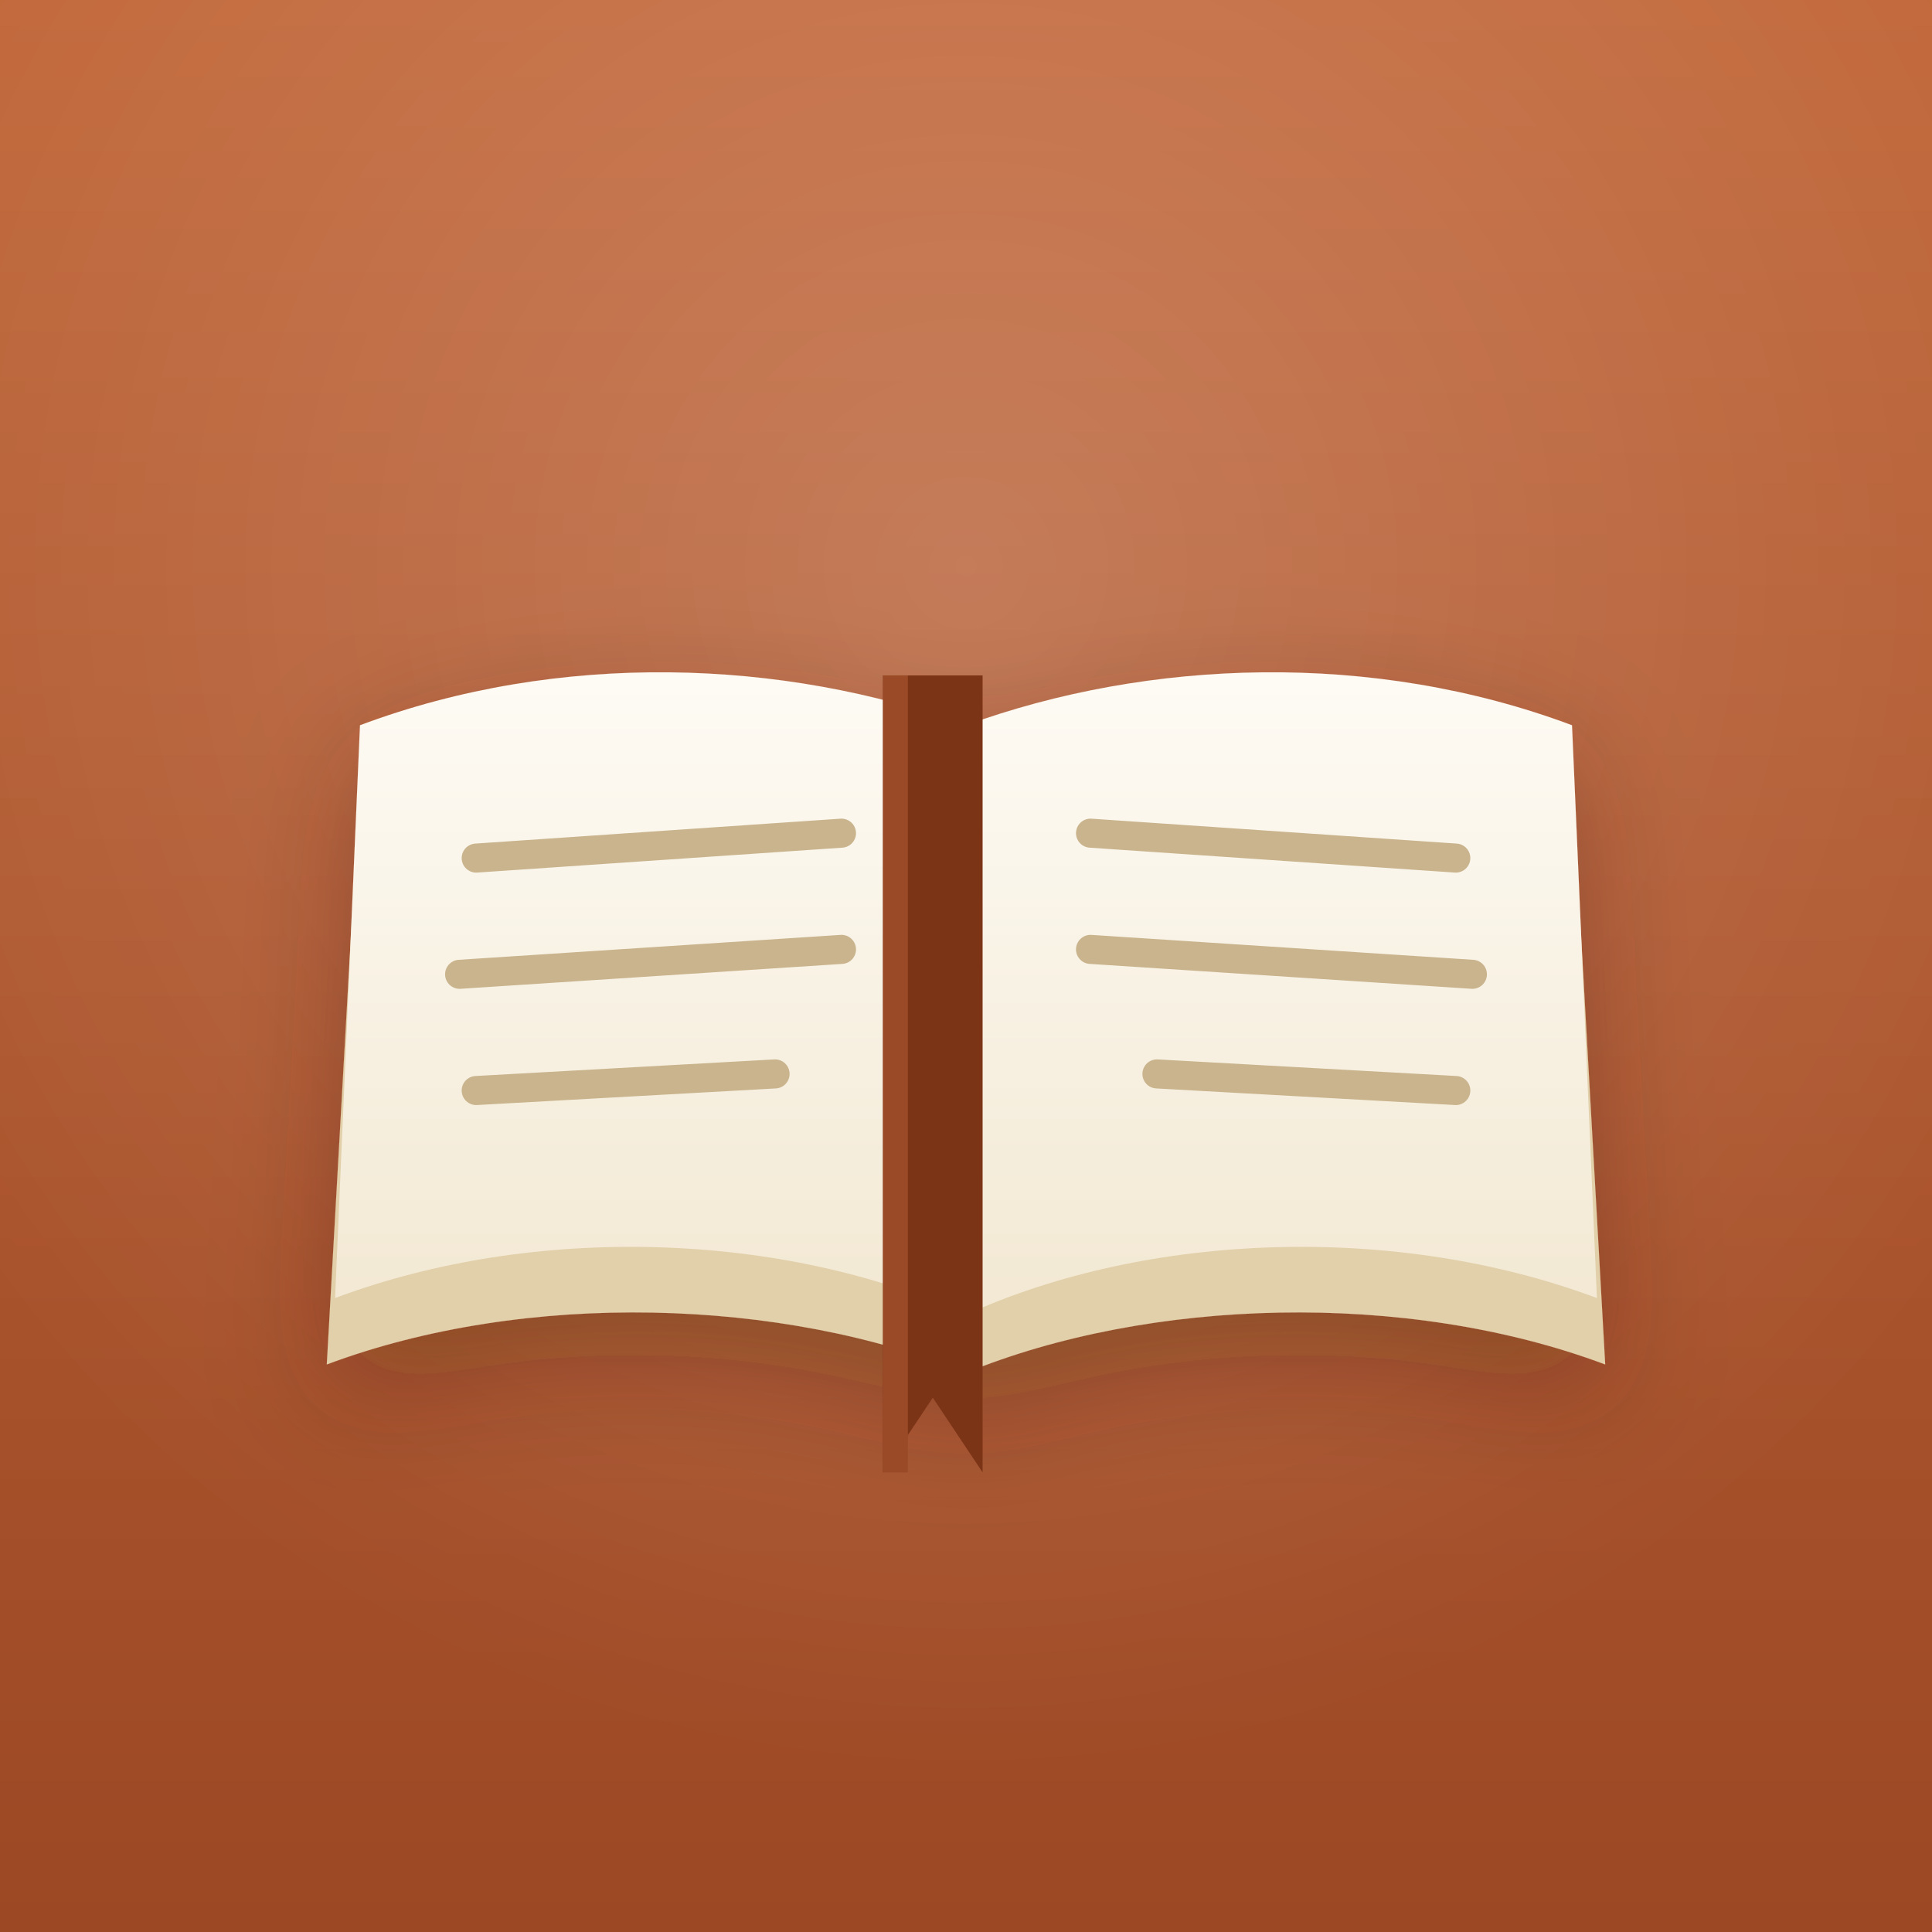
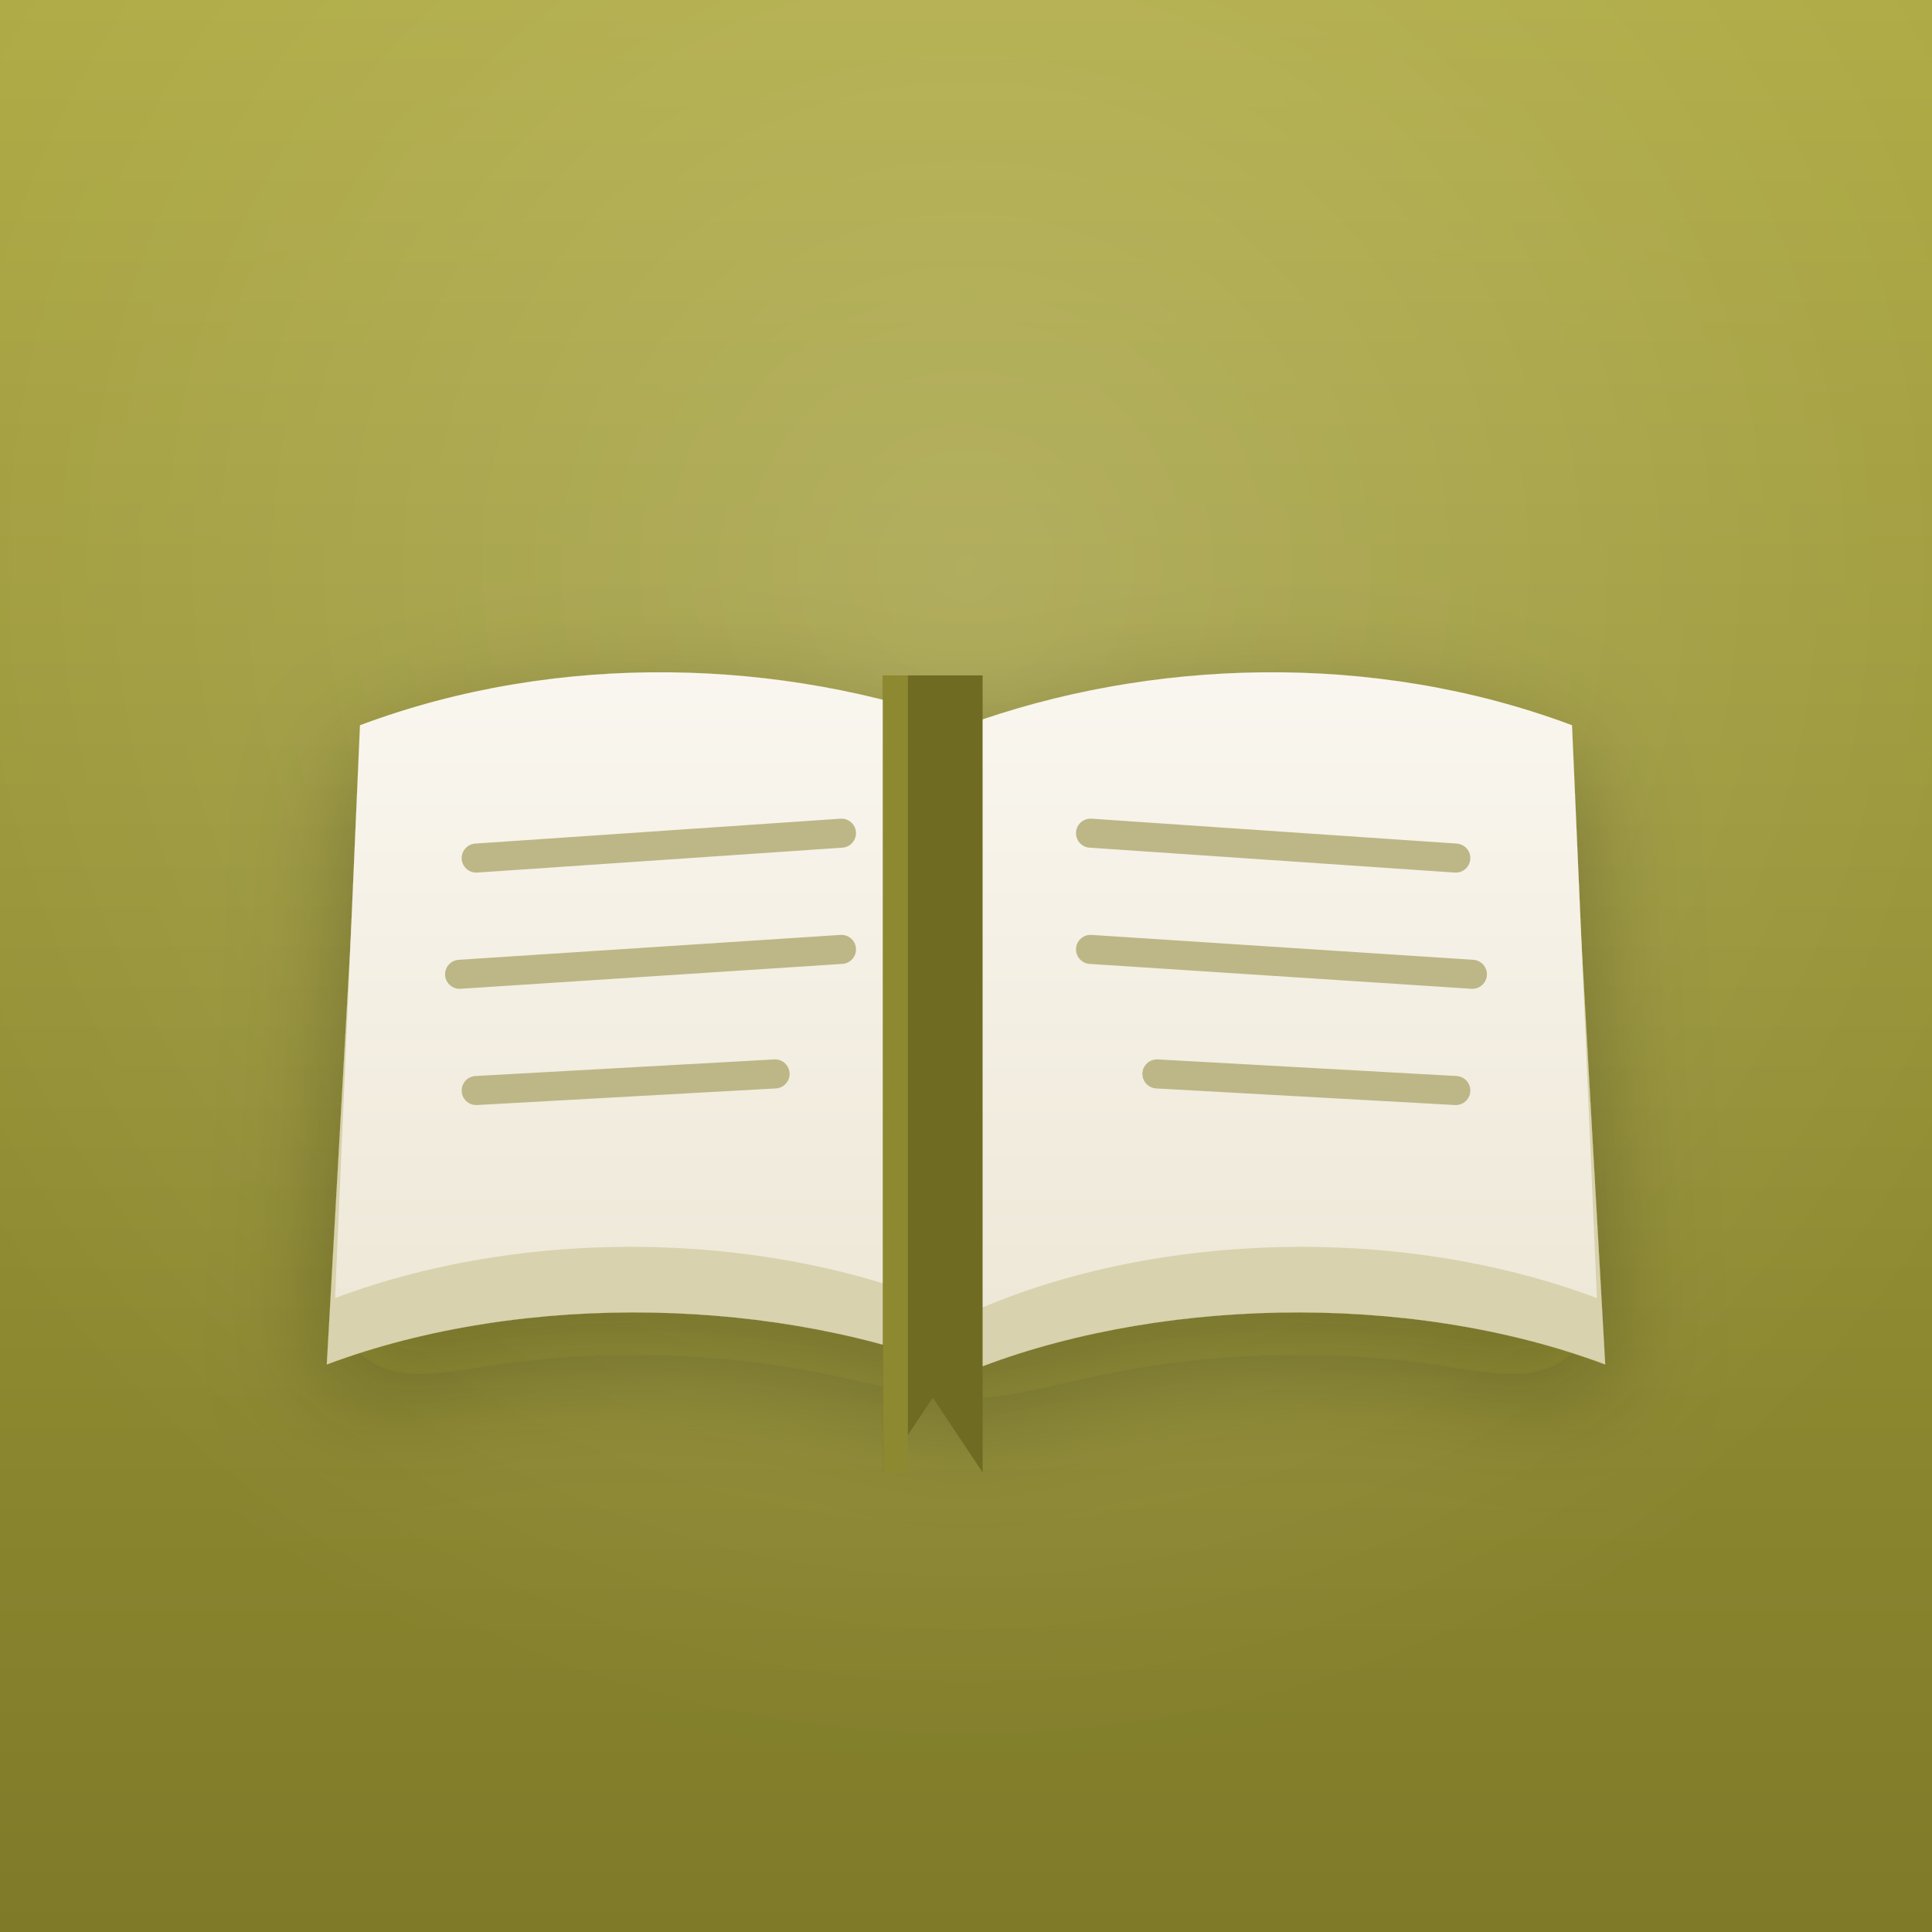
<svg xmlns="http://www.w3.org/2000/svg" width="512" height="512" viewBox="0 0 512 512" fill="none">
  <defs>
    <linearGradient id="bg" x1="0" y1="0" x2="0" y2="512" gradientUnits="userSpaceOnUse">
-       <stop offset="0" stop-color="#c2683b" />
-       <stop offset="1" stop-color="#9c4824" />
+       <stop offset="0" stop-color="#aeaa43" />
+       <stop offset="1" stop-color="#7e7a28" />
    </linearGradient>
    <radialGradient id="glow" cx="256" cy="150" r="320" gradientUnits="userSpaceOnUse">
      <stop offset="0" stop-color="#ffffff" stop-opacity="0.18" />
      <stop offset="1" stop-color="#ffffff" stop-opacity="0" />
    </radialGradient>
    <linearGradient id="page" x1="256" y1="190" x2="256" y2="380" gradientUnits="userSpaceOnUse">
-       <stop offset="0" stop-color="#fffdf8" />
-       <stop offset="1" stop-color="#f1e6cf" />
+       <stop offset="0" stop-color="#fbf8f2" />
+       <stop offset="1" stop-color="#ece6d4" />
    </linearGradient>
    <filter id="shadow" x="-20%" y="-20%" width="140%" height="150%">
-       <feDropShadow dx="0" dy="10" stdDeviation="14" flood-color="#3a1c0c" flood-opacity="0.28" />
+       <feDropShadow dx="0" dy="10" stdDeviation="14" flood-color="#26240f" flood-opacity="0.28" />
    </filter>
  </defs>
  <rect width="512" height="512" rx="0" fill="url(#bg)" />
  <rect width="512" height="512" fill="url(#glow)" />
  <g transform="translate(0 -22) translate(256 256) scale(1.1) translate(-256 -256)">
    <g filter="url(#shadow)">
-       <path d="M256 230              C212 214 158 212 110 230              L102 372              C150 354 212 356 256 374              C300 356 362 354 410 372              L402 230              C354 212 300 214 256 230 Z" fill="#e2d0ab" />
+       <path d="M256 230              C212 214 158 212 110 230              L102 372              C150 354 212 356 256 374              C300 356 362 354 410 372              L402 230              C354 212 300 214 256 230 Z" fill="#d9d2ae" />
      <path d="M256 218              C212 202 158 200 110 218              L104 356              C152 338 212 340 256 360 Z" fill="url(#page)" />
      <path d="M256 218              C300 202 354 200 402 218              L408 356              C360 338 300 340 256 360 Z" fill="url(#page)" />
-       <path d="M256 218 L256 360" stroke="#cdb88f" stroke-width="6" stroke-linecap="round" opacity="0.6" />
+       <path d="M256 218 L256 360" stroke="#c2bc8f" stroke-width="6" stroke-linecap="round" opacity="0.6" />
    </g>
-     <g stroke="#c9b48d" stroke-width="7" stroke-linecap="round">
+     <g stroke="#bdb787" stroke-width="7" stroke-linecap="round">
      <line x1="138" y1="250" x2="226" y2="244" />
      <line x1="134" y1="278" x2="226" y2="272" />
      <line x1="138" y1="306" x2="210" y2="302" />
    </g>
-     <g stroke="#c9b48d" stroke-width="7" stroke-linecap="round">
+     <g stroke="#bdb787" stroke-width="7" stroke-linecap="round">
      <line x1="286" y1="244" x2="374" y2="250" />
      <line x1="286" y1="272" x2="378" y2="278" />
      <line x1="302" y1="302" x2="374" y2="306" />
    </g>
-     <path d="M236 206 L260 206 L260 398 L248 380 L236 398 Z" fill="#7c3417" />
-     <path d="M236 206 L242 206 L242 398 L236 398 Z" fill="#9a4a26" />
+     <path d="M236 206 L260 206 L260 398 L248 380 L236 398 Z" fill="#6f6b22" />
+     <path d="M236 206 L242 206 L242 398 L236 398 Z" fill="#8d8930" />
  </g>
</svg>
